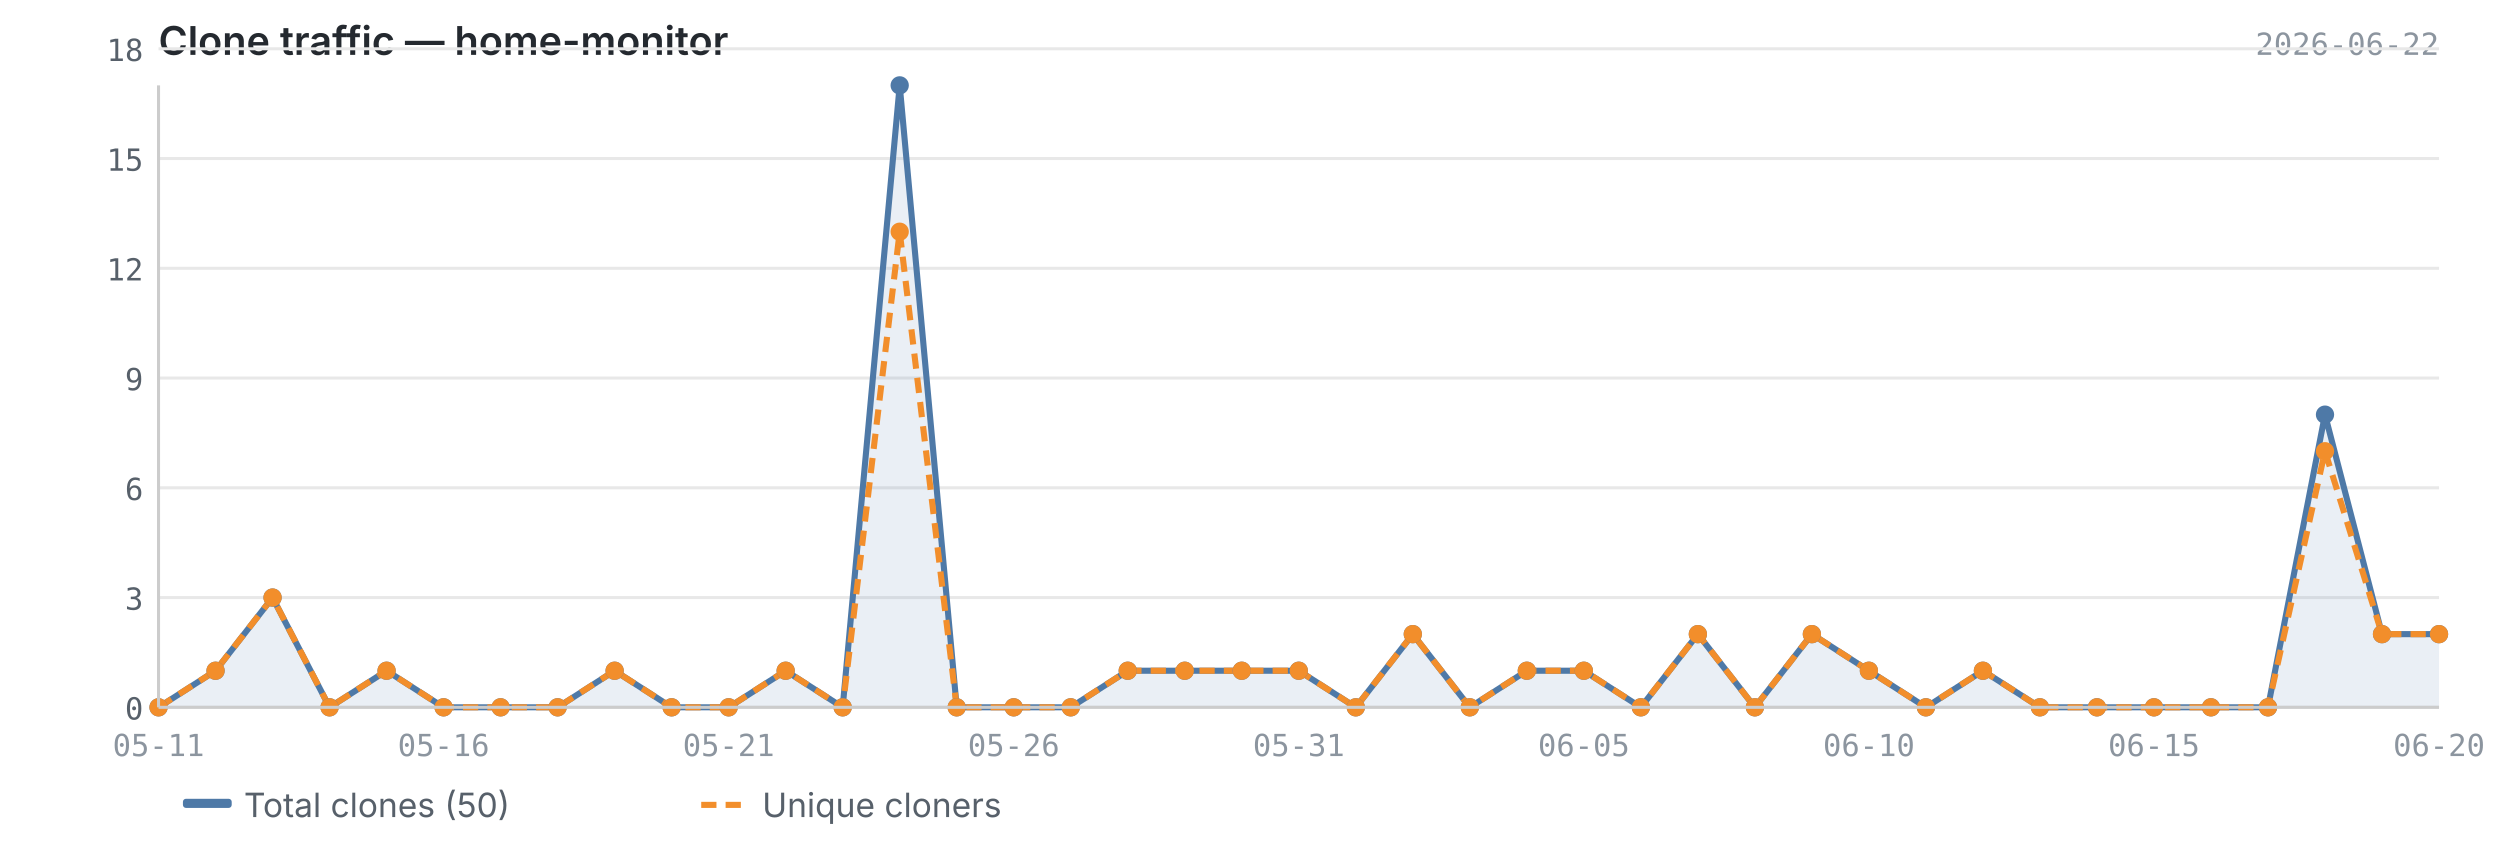
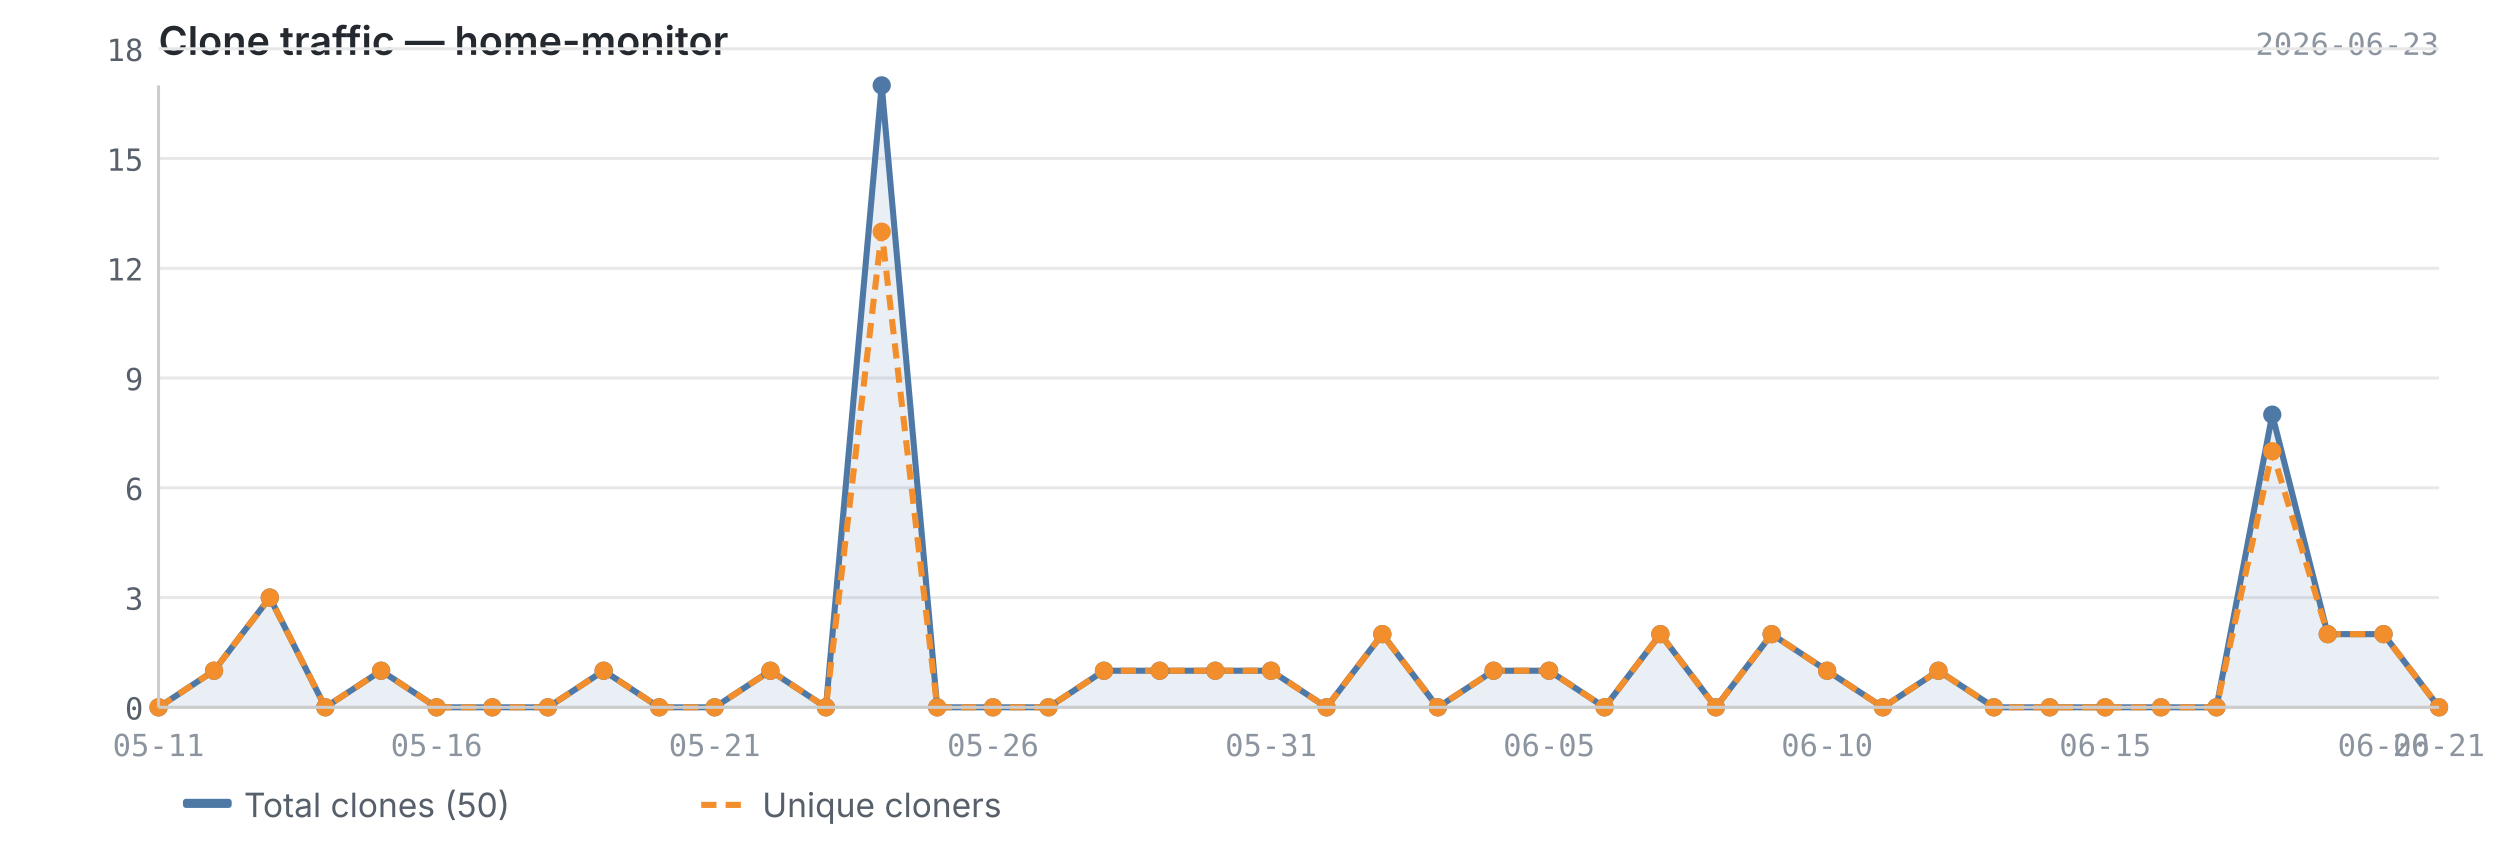
<svg xmlns="http://www.w3.org/2000/svg" viewBox="0 0 820 280" width="820" height="280">
  <text x="52" y="18" font-size="13" font-weight="600" fill="#24292f" font-family="-apple-system, BlinkMacSystemFont, 'Segoe UI', sans-serif">Clone traffic — home-monitor</text>
-   <text x="800" y="18" font-size="10" fill="#8c959f" font-family="ui-monospace, SFMono-Regular, 'SF Mono', Menlo, monospace" text-anchor="end">2026-06-22</text>
+   <text x="800" y="18" font-size="10" fill="#8c959f" font-family="ui-monospace, SFMono-Regular, 'SF Mono', Menlo, monospace" text-anchor="end">2026-06-23</text>
  <line x1="52" y1="232.0" x2="800" y2="232.0" stroke="#e8e8e8" stroke-width="1" />
  <line x1="52" y1="196.0" x2="800" y2="196.0" stroke="#e8e8e8" stroke-width="1" />
  <line x1="52" y1="160.0" x2="800" y2="160.0" stroke="#e8e8e8" stroke-width="1" />
  <line x1="52" y1="124.0" x2="800" y2="124.0" stroke="#e8e8e8" stroke-width="1" />
  <line x1="52" y1="88.0" x2="800" y2="88.0" stroke="#e8e8e8" stroke-width="1" />
  <line x1="52" y1="52.0" x2="800" y2="52.0" stroke="#e8e8e8" stroke-width="1" />
  <line x1="52" y1="16.0" x2="800" y2="16.0" stroke="#e8e8e8" stroke-width="1" />
-   <path d="M52.0,232.0 L52.0,232.0 L70.7,220.0 L89.4,196.0 L108.1,232.0 L126.8,220.0 L145.5,232.0 L164.2,232.0 L182.9,232.0 L201.6,220.0 L220.3,232.0 L239.0,232.0 L257.7,220.0 L276.4,232.0 L295.1,28.0 L313.8,232.0 L332.5,232.0 L351.2,232.0 L369.9,220.0 L388.6,220.0 L407.3,220.0 L426.0,220.0 L444.7,232.0 L463.4,208.0 L482.1,232.0 L500.8,220.0 L519.5,220.0 L538.2,232.0 L556.9,208.0 L575.6,232.0 L594.3,208.0 L613.0,220.0 L631.7,232.0 L650.4,220.0 L669.1,232.0 L687.8,232.0 L706.5,232.0 L725.2,232.0 L743.9,232.0 L762.6,136.0 L781.3,208.0 L800.0,208.0 L800.0,232.0 L52.0,232.0Z" fill="#4e79a7" opacity="0.12" />
-   <polyline points="52.0,232.0 70.7,220.0 89.4,196.0 108.1,232.0 126.8,220.0 145.5,232.0 164.2,232.0 182.9,232.0 201.6,220.0 220.3,232.0 239.0,232.0 257.7,220.0 276.4,232.0 295.1,28.0 313.8,232.0 332.5,232.0 351.2,232.0 369.9,220.0 388.6,220.0 407.3,220.0 426.0,220.0 444.7,232.0 463.4,208.0 482.1,232.0 500.8,220.0 519.5,220.0 538.2,232.0 556.9,208.0 575.6,232.0 594.3,208.0 613.0,220.0 631.7,232.0 650.4,220.0 669.1,232.0 687.8,232.0 706.5,232.0 725.2,232.0 743.9,232.0 762.6,136.0 781.3,208.0 800.0,208.0" fill="none" stroke="#4e79a7" stroke-width="2" stroke-linejoin="round" />
-   <polyline points="52.0,232.0 70.7,220.0 89.4,196.0 108.1,232.0 126.8,220.0 145.5,232.0 164.2,232.0 182.9,232.0 201.6,220.0 220.3,232.0 239.0,232.0 257.7,220.0 276.4,232.0 295.1,76.0 313.8,232.0 332.5,232.0 351.2,232.0 369.9,220.0 388.6,220.0 407.3,220.0 426.0,220.0 444.7,232.0 463.4,208.0 482.1,232.0 500.8,220.0 519.5,220.0 538.2,232.0 556.9,208.0 575.6,232.0 594.3,208.0 613.0,220.0 631.7,232.0 650.4,220.0 669.1,232.0 687.8,232.0 706.5,232.0 725.2,232.0 743.9,232.0 762.6,148.0 781.3,208.0 800.0,208.0" fill="none" stroke="#f28e2b" stroke-width="2" stroke-linejoin="round" stroke-dasharray="5,3" />
+   <path d="M52.0,232.0 L52.0,232.0 L70.2,220.0 L88.5,196.0 L106.7,232.0 L125.0,220.0 L143.2,232.0 L161.5,232.0 L179.7,232.0 L198.0,220.0 L216.2,232.0 L234.4,232.0 L252.7,220.0 L270.9,232.0 L289.2,28.0 L307.4,232.0 L325.7,232.0 L343.9,232.0 L362.1,220.0 L380.4,220.0 L398.6,220.0 L416.9,220.0 L435.1,232.0 L453.4,208.0 L471.6,232.0 L489.9,220.0 L508.1,220.0 L526.3,232.0 L544.6,208.0 L562.8,232.0 L581.1,208.0 L599.3,220.0 L617.6,232.0 L635.8,220.0 L654.0,232.0 L672.3,232.0 L690.5,232.0 L708.8,232.0 L727.0,232.0 L745.3,136.0 L763.5,208.0 L781.8,208.0 L800.0,232.0 L800.0,232.0 L52.0,232.0Z" fill="#4e79a7" opacity="0.12" />
+   <polyline points="52.0,232.0 70.2,220.0 88.5,196.0 106.7,232.0 125.0,220.0 143.2,232.0 161.5,232.0 179.7,232.0 198.0,220.0 216.2,232.0 234.4,232.0 252.7,220.0 270.9,232.0 289.2,28.0 307.4,232.0 325.7,232.0 343.9,232.0 362.1,220.0 380.4,220.0 398.6,220.0 416.9,220.0 435.1,232.0 453.4,208.0 471.6,232.0 489.9,220.0 508.1,220.0 526.3,232.0 544.6,208.0 562.8,232.0 581.1,208.0 599.3,220.0 617.6,232.0 635.8,220.0 654.0,232.0 672.3,232.0 690.5,232.0 708.8,232.0 727.0,232.0 745.3,136.0 763.5,208.0 781.8,208.0 800.0,232.0" fill="none" stroke="#4e79a7" stroke-width="2" stroke-linejoin="round" />
+   <polyline points="52.0,232.0 70.2,220.0 88.5,196.0 106.7,232.0 125.0,220.0 143.2,232.0 161.5,232.0 179.7,232.0 198.0,220.0 216.2,232.0 234.4,232.0 252.7,220.0 270.9,232.0 289.2,76.0 307.4,232.0 325.7,232.0 343.9,232.0 362.1,220.0 380.4,220.0 398.6,220.0 416.9,220.0 435.1,232.0 453.4,208.0 471.6,232.0 489.9,220.0 508.1,220.0 526.3,232.0 544.6,208.0 562.8,232.0 581.1,208.0 599.3,220.0 617.6,232.0 635.8,220.0 654.0,232.0 672.3,232.0 690.5,232.0 708.8,232.0 727.0,232.0 745.3,148.0 763.5,208.0 781.8,208.0 800.0,232.0" fill="none" stroke="#f28e2b" stroke-width="2" stroke-linejoin="round" stroke-dasharray="5,3" />
  <circle cx="52.0" cy="232.0" r="3" fill="#4e79a7" />
-   <circle cx="70.7" cy="220.0" r="3" fill="#4e79a7" />
-   <circle cx="89.4" cy="196.0" r="3" fill="#4e79a7" />
-   <circle cx="108.1" cy="232.0" r="3" fill="#4e79a7" />
-   <circle cx="126.8" cy="220.0" r="3" fill="#4e79a7" />
-   <circle cx="145.5" cy="232.0" r="3" fill="#4e79a7" />
-   <circle cx="164.2" cy="232.0" r="3" fill="#4e79a7" />
-   <circle cx="182.9" cy="232.0" r="3" fill="#4e79a7" />
-   <circle cx="201.6" cy="220.0" r="3" fill="#4e79a7" />
-   <circle cx="220.3" cy="232.0" r="3" fill="#4e79a7" />
-   <circle cx="239.0" cy="232.0" r="3" fill="#4e79a7" />
-   <circle cx="257.7" cy="220.0" r="3" fill="#4e79a7" />
-   <circle cx="276.4" cy="232.0" r="3" fill="#4e79a7" />
-   <circle cx="295.1" cy="28.0" r="3" fill="#4e79a7" />
-   <circle cx="313.8" cy="232.0" r="3" fill="#4e79a7" />
-   <circle cx="332.5" cy="232.0" r="3" fill="#4e79a7" />
-   <circle cx="351.2" cy="232.0" r="3" fill="#4e79a7" />
-   <circle cx="369.9" cy="220.0" r="3" fill="#4e79a7" />
-   <circle cx="388.6" cy="220.0" r="3" fill="#4e79a7" />
-   <circle cx="407.3" cy="220.0" r="3" fill="#4e79a7" />
-   <circle cx="426.0" cy="220.0" r="3" fill="#4e79a7" />
-   <circle cx="444.7" cy="232.0" r="3" fill="#4e79a7" />
-   <circle cx="463.4" cy="208.0" r="3" fill="#4e79a7" />
-   <circle cx="482.1" cy="232.0" r="3" fill="#4e79a7" />
-   <circle cx="500.8" cy="220.0" r="3" fill="#4e79a7" />
-   <circle cx="519.5" cy="220.0" r="3" fill="#4e79a7" />
-   <circle cx="538.2" cy="232.0" r="3" fill="#4e79a7" />
-   <circle cx="556.9" cy="208.0" r="3" fill="#4e79a7" />
-   <circle cx="575.6" cy="232.0" r="3" fill="#4e79a7" />
-   <circle cx="594.3" cy="208.0" r="3" fill="#4e79a7" />
-   <circle cx="613.0" cy="220.0" r="3" fill="#4e79a7" />
-   <circle cx="631.7" cy="232.0" r="3" fill="#4e79a7" />
-   <circle cx="650.4" cy="220.0" r="3" fill="#4e79a7" />
-   <circle cx="669.1" cy="232.0" r="3" fill="#4e79a7" />
-   <circle cx="687.8" cy="232.0" r="3" fill="#4e79a7" />
-   <circle cx="706.5" cy="232.0" r="3" fill="#4e79a7" />
-   <circle cx="725.2" cy="232.0" r="3" fill="#4e79a7" />
-   <circle cx="743.9" cy="232.0" r="3" fill="#4e79a7" />
-   <circle cx="762.6" cy="136.0" r="3" fill="#4e79a7" />
-   <circle cx="781.3" cy="208.0" r="3" fill="#4e79a7" />
-   <circle cx="800.0" cy="208.0" r="3" fill="#4e79a7" />
+   <circle cx="70.2" cy="220.0" r="3" fill="#4e79a7" />
+   <circle cx="88.5" cy="196.0" r="3" fill="#4e79a7" />
+   <circle cx="106.7" cy="232.0" r="3" fill="#4e79a7" />
+   <circle cx="125.0" cy="220.0" r="3" fill="#4e79a7" />
+   <circle cx="143.2" cy="232.0" r="3" fill="#4e79a7" />
+   <circle cx="161.5" cy="232.0" r="3" fill="#4e79a7" />
+   <circle cx="179.7" cy="232.0" r="3" fill="#4e79a7" />
+   <circle cx="198.0" cy="220.0" r="3" fill="#4e79a7" />
+   <circle cx="216.2" cy="232.0" r="3" fill="#4e79a7" />
+   <circle cx="234.4" cy="232.0" r="3" fill="#4e79a7" />
+   <circle cx="252.7" cy="220.0" r="3" fill="#4e79a7" />
+   <circle cx="270.9" cy="232.0" r="3" fill="#4e79a7" />
+   <circle cx="289.2" cy="28.0" r="3" fill="#4e79a7" />
+   <circle cx="307.4" cy="232.0" r="3" fill="#4e79a7" />
+   <circle cx="325.7" cy="232.0" r="3" fill="#4e79a7" />
+   <circle cx="343.9" cy="232.0" r="3" fill="#4e79a7" />
+   <circle cx="362.1" cy="220.0" r="3" fill="#4e79a7" />
+   <circle cx="380.4" cy="220.0" r="3" fill="#4e79a7" />
+   <circle cx="398.6" cy="220.0" r="3" fill="#4e79a7" />
+   <circle cx="416.9" cy="220.0" r="3" fill="#4e79a7" />
+   <circle cx="435.1" cy="232.0" r="3" fill="#4e79a7" />
+   <circle cx="453.4" cy="208.0" r="3" fill="#4e79a7" />
+   <circle cx="471.6" cy="232.0" r="3" fill="#4e79a7" />
+   <circle cx="489.9" cy="220.0" r="3" fill="#4e79a7" />
+   <circle cx="508.1" cy="220.0" r="3" fill="#4e79a7" />
+   <circle cx="526.3" cy="232.0" r="3" fill="#4e79a7" />
+   <circle cx="544.6" cy="208.0" r="3" fill="#4e79a7" />
+   <circle cx="562.8" cy="232.0" r="3" fill="#4e79a7" />
+   <circle cx="581.1" cy="208.0" r="3" fill="#4e79a7" />
+   <circle cx="599.3" cy="220.0" r="3" fill="#4e79a7" />
+   <circle cx="617.6" cy="232.0" r="3" fill="#4e79a7" />
+   <circle cx="635.8" cy="220.0" r="3" fill="#4e79a7" />
+   <circle cx="654.0" cy="232.0" r="3" fill="#4e79a7" />
+   <circle cx="672.3" cy="232.0" r="3" fill="#4e79a7" />
+   <circle cx="690.5" cy="232.0" r="3" fill="#4e79a7" />
+   <circle cx="708.8" cy="232.0" r="3" fill="#4e79a7" />
+   <circle cx="727.0" cy="232.0" r="3" fill="#4e79a7" />
+   <circle cx="745.3" cy="136.0" r="3" fill="#4e79a7" />
+   <circle cx="763.5" cy="208.0" r="3" fill="#4e79a7" />
+   <circle cx="781.8" cy="208.0" r="3" fill="#4e79a7" />
+   <circle cx="800.0" cy="232.0" r="3" fill="#4e79a7" />
  <circle cx="52.0" cy="232.0" r="3" fill="#f28e2b" />
-   <circle cx="70.7" cy="220.0" r="3" fill="#f28e2b" />
-   <circle cx="89.4" cy="196.0" r="3" fill="#f28e2b" />
-   <circle cx="108.1" cy="232.0" r="3" fill="#f28e2b" />
-   <circle cx="126.8" cy="220.0" r="3" fill="#f28e2b" />
-   <circle cx="145.5" cy="232.0" r="3" fill="#f28e2b" />
-   <circle cx="164.2" cy="232.0" r="3" fill="#f28e2b" />
-   <circle cx="182.9" cy="232.0" r="3" fill="#f28e2b" />
-   <circle cx="201.6" cy="220.0" r="3" fill="#f28e2b" />
-   <circle cx="220.3" cy="232.0" r="3" fill="#f28e2b" />
-   <circle cx="239.0" cy="232.0" r="3" fill="#f28e2b" />
-   <circle cx="257.7" cy="220.0" r="3" fill="#f28e2b" />
-   <circle cx="276.4" cy="232.0" r="3" fill="#f28e2b" />
-   <circle cx="295.1" cy="76.0" r="3" fill="#f28e2b" />
-   <circle cx="313.8" cy="232.0" r="3" fill="#f28e2b" />
-   <circle cx="332.5" cy="232.0" r="3" fill="#f28e2b" />
-   <circle cx="351.2" cy="232.0" r="3" fill="#f28e2b" />
-   <circle cx="369.9" cy="220.0" r="3" fill="#f28e2b" />
-   <circle cx="388.6" cy="220.0" r="3" fill="#f28e2b" />
-   <circle cx="407.3" cy="220.0" r="3" fill="#f28e2b" />
-   <circle cx="426.0" cy="220.0" r="3" fill="#f28e2b" />
-   <circle cx="444.7" cy="232.0" r="3" fill="#f28e2b" />
-   <circle cx="463.4" cy="208.0" r="3" fill="#f28e2b" />
-   <circle cx="482.1" cy="232.0" r="3" fill="#f28e2b" />
-   <circle cx="500.8" cy="220.0" r="3" fill="#f28e2b" />
-   <circle cx="519.5" cy="220.0" r="3" fill="#f28e2b" />
-   <circle cx="538.2" cy="232.0" r="3" fill="#f28e2b" />
-   <circle cx="556.9" cy="208.0" r="3" fill="#f28e2b" />
-   <circle cx="575.6" cy="232.0" r="3" fill="#f28e2b" />
-   <circle cx="594.3" cy="208.0" r="3" fill="#f28e2b" />
-   <circle cx="613.0" cy="220.0" r="3" fill="#f28e2b" />
-   <circle cx="631.7" cy="232.0" r="3" fill="#f28e2b" />
-   <circle cx="650.4" cy="220.0" r="3" fill="#f28e2b" />
-   <circle cx="669.1" cy="232.0" r="3" fill="#f28e2b" />
-   <circle cx="687.8" cy="232.0" r="3" fill="#f28e2b" />
-   <circle cx="706.5" cy="232.0" r="3" fill="#f28e2b" />
-   <circle cx="725.2" cy="232.0" r="3" fill="#f28e2b" />
-   <circle cx="743.9" cy="232.0" r="3" fill="#f28e2b" />
-   <circle cx="762.6" cy="148.0" r="3" fill="#f28e2b" />
-   <circle cx="781.3" cy="208.0" r="3" fill="#f28e2b" />
-   <circle cx="800.0" cy="208.0" r="3" fill="#f28e2b" />
+   <circle cx="70.2" cy="220.0" r="3" fill="#f28e2b" />
+   <circle cx="88.5" cy="196.0" r="3" fill="#f28e2b" />
+   <circle cx="106.7" cy="232.0" r="3" fill="#f28e2b" />
+   <circle cx="125.0" cy="220.0" r="3" fill="#f28e2b" />
+   <circle cx="143.2" cy="232.0" r="3" fill="#f28e2b" />
+   <circle cx="161.5" cy="232.0" r="3" fill="#f28e2b" />
+   <circle cx="179.7" cy="232.0" r="3" fill="#f28e2b" />
+   <circle cx="198.0" cy="220.0" r="3" fill="#f28e2b" />
+   <circle cx="216.2" cy="232.0" r="3" fill="#f28e2b" />
+   <circle cx="234.4" cy="232.0" r="3" fill="#f28e2b" />
+   <circle cx="252.7" cy="220.0" r="3" fill="#f28e2b" />
+   <circle cx="270.9" cy="232.0" r="3" fill="#f28e2b" />
+   <circle cx="289.2" cy="76.0" r="3" fill="#f28e2b" />
+   <circle cx="307.4" cy="232.0" r="3" fill="#f28e2b" />
+   <circle cx="325.7" cy="232.0" r="3" fill="#f28e2b" />
+   <circle cx="343.9" cy="232.0" r="3" fill="#f28e2b" />
+   <circle cx="362.1" cy="220.0" r="3" fill="#f28e2b" />
+   <circle cx="380.4" cy="220.0" r="3" fill="#f28e2b" />
+   <circle cx="398.6" cy="220.0" r="3" fill="#f28e2b" />
+   <circle cx="416.9" cy="220.0" r="3" fill="#f28e2b" />
+   <circle cx="435.1" cy="232.0" r="3" fill="#f28e2b" />
+   <circle cx="453.4" cy="208.0" r="3" fill="#f28e2b" />
+   <circle cx="471.6" cy="232.0" r="3" fill="#f28e2b" />
+   <circle cx="489.9" cy="220.0" r="3" fill="#f28e2b" />
+   <circle cx="508.1" cy="220.0" r="3" fill="#f28e2b" />
+   <circle cx="526.3" cy="232.0" r="3" fill="#f28e2b" />
+   <circle cx="544.6" cy="208.0" r="3" fill="#f28e2b" />
+   <circle cx="562.8" cy="232.0" r="3" fill="#f28e2b" />
+   <circle cx="581.1" cy="208.0" r="3" fill="#f28e2b" />
+   <circle cx="599.3" cy="220.0" r="3" fill="#f28e2b" />
+   <circle cx="617.6" cy="232.0" r="3" fill="#f28e2b" />
+   <circle cx="635.8" cy="220.0" r="3" fill="#f28e2b" />
+   <circle cx="654.0" cy="232.0" r="3" fill="#f28e2b" />
+   <circle cx="672.3" cy="232.0" r="3" fill="#f28e2b" />
+   <circle cx="690.5" cy="232.0" r="3" fill="#f28e2b" />
+   <circle cx="708.8" cy="232.0" r="3" fill="#f28e2b" />
+   <circle cx="727.0" cy="232.0" r="3" fill="#f28e2b" />
+   <circle cx="745.3" cy="148.0" r="3" fill="#f28e2b" />
+   <circle cx="763.5" cy="208.0" r="3" fill="#f28e2b" />
+   <circle cx="781.8" cy="208.0" r="3" fill="#f28e2b" />
+   <circle cx="800.0" cy="232.0" r="3" fill="#f28e2b" />
  <line x1="52" y1="28" x2="52" y2="232" stroke="#cccccc" stroke-width="1" />
  <line x1="52" y1="232" x2="800" y2="232" stroke="#cccccc" stroke-width="1" />
  <text x="47" y="236.0" text-anchor="end" font-size="10" fill="#57606a" font-family="ui-monospace, SFMono-Regular, 'SF Mono', Menlo, monospace">0</text>
  <text x="47" y="200.0" text-anchor="end" font-size="10" fill="#57606a" font-family="ui-monospace, SFMono-Regular, 'SF Mono', Menlo, monospace">3</text>
  <text x="47" y="164.0" text-anchor="end" font-size="10" fill="#57606a" font-family="ui-monospace, SFMono-Regular, 'SF Mono', Menlo, monospace">6</text>
  <text x="47" y="128.0" text-anchor="end" font-size="10" fill="#57606a" font-family="ui-monospace, SFMono-Regular, 'SF Mono', Menlo, monospace">9</text>
  <text x="47" y="92.0" text-anchor="end" font-size="10" fill="#57606a" font-family="ui-monospace, SFMono-Regular, 'SF Mono', Menlo, monospace">12</text>
  <text x="47" y="56.0" text-anchor="end" font-size="10" fill="#57606a" font-family="ui-monospace, SFMono-Regular, 'SF Mono', Menlo, monospace">15</text>
  <text x="47" y="20.0" text-anchor="end" font-size="10" fill="#57606a" font-family="ui-monospace, SFMono-Regular, 'SF Mono', Menlo, monospace">18</text>
  <text x="52.0" y="248" text-anchor="middle" font-size="10" fill="#8c959f" font-family="ui-monospace, SFMono-Regular, 'SF Mono', Menlo, monospace">05-11</text>
-   <text x="706.5" y="248" text-anchor="middle" font-size="10" fill="#8c959f" font-family="ui-monospace, SFMono-Regular, 'SF Mono', Menlo, monospace">06-15</text>
-   <text x="145.5" y="248" text-anchor="middle" font-size="10" fill="#8c959f" font-family="ui-monospace, SFMono-Regular, 'SF Mono', Menlo, monospace">05-16</text>
-   <text x="800.0" y="248" text-anchor="middle" font-size="10" fill="#8c959f" font-family="ui-monospace, SFMono-Regular, 'SF Mono', Menlo, monospace">06-20</text>
-   <text x="239.0" y="248" text-anchor="middle" font-size="10" fill="#8c959f" font-family="ui-monospace, SFMono-Regular, 'SF Mono', Menlo, monospace">05-21</text>
-   <text x="332.5" y="248" text-anchor="middle" font-size="10" fill="#8c959f" font-family="ui-monospace, SFMono-Regular, 'SF Mono', Menlo, monospace">05-26</text>
-   <text x="426.0" y="248" text-anchor="middle" font-size="10" fill="#8c959f" font-family="ui-monospace, SFMono-Regular, 'SF Mono', Menlo, monospace">05-31</text>
-   <text x="519.5" y="248" text-anchor="middle" font-size="10" fill="#8c959f" font-family="ui-monospace, SFMono-Regular, 'SF Mono', Menlo, monospace">06-05</text>
-   <text x="613.0" y="248" text-anchor="middle" font-size="10" fill="#8c959f" font-family="ui-monospace, SFMono-Regular, 'SF Mono', Menlo, monospace">06-10</text>
+   <text x="690.5" y="248" text-anchor="middle" font-size="10" fill="#8c959f" font-family="ui-monospace, SFMono-Regular, 'SF Mono', Menlo, monospace">06-15</text>
+   <text x="143.2" y="248" text-anchor="middle" font-size="10" fill="#8c959f" font-family="ui-monospace, SFMono-Regular, 'SF Mono', Menlo, monospace">05-16</text>
+   <text x="781.8" y="248" text-anchor="middle" font-size="10" fill="#8c959f" font-family="ui-monospace, SFMono-Regular, 'SF Mono', Menlo, monospace">06-20</text>
+   <text x="800.0" y="248" text-anchor="middle" font-size="10" fill="#8c959f" font-family="ui-monospace, SFMono-Regular, 'SF Mono', Menlo, monospace">06-21</text>
+   <text x="234.4" y="248" text-anchor="middle" font-size="10" fill="#8c959f" font-family="ui-monospace, SFMono-Regular, 'SF Mono', Menlo, monospace">05-21</text>
+   <text x="325.7" y="248" text-anchor="middle" font-size="10" fill="#8c959f" font-family="ui-monospace, SFMono-Regular, 'SF Mono', Menlo, monospace">05-26</text>
+   <text x="416.9" y="248" text-anchor="middle" font-size="10" fill="#8c959f" font-family="ui-monospace, SFMono-Regular, 'SF Mono', Menlo, monospace">05-31</text>
+   <text x="508.1" y="248" text-anchor="middle" font-size="10" fill="#8c959f" font-family="ui-monospace, SFMono-Regular, 'SF Mono', Menlo, monospace">06-05</text>
+   <text x="599.3" y="248" text-anchor="middle" font-size="10" fill="#8c959f" font-family="ui-monospace, SFMono-Regular, 'SF Mono', Menlo, monospace">06-10</text>
  <rect x="60" y="262" width="16" height="3" fill="#4e79a7" rx="1" />
  <text x="80" y="268" font-size="11" fill="#57606a" font-family="-apple-system, BlinkMacSystemFont, 'Segoe UI', sans-serif">Total clones (50)</text>
  <line x1="230" y1="264" x2="246" y2="264" stroke="#f28e2b" stroke-width="2" stroke-dasharray="5,3" />
  <text x="250" y="268" font-size="11" fill="#57606a" font-family="-apple-system, BlinkMacSystemFont, 'Segoe UI', sans-serif">Unique cloners</text>
</svg>
